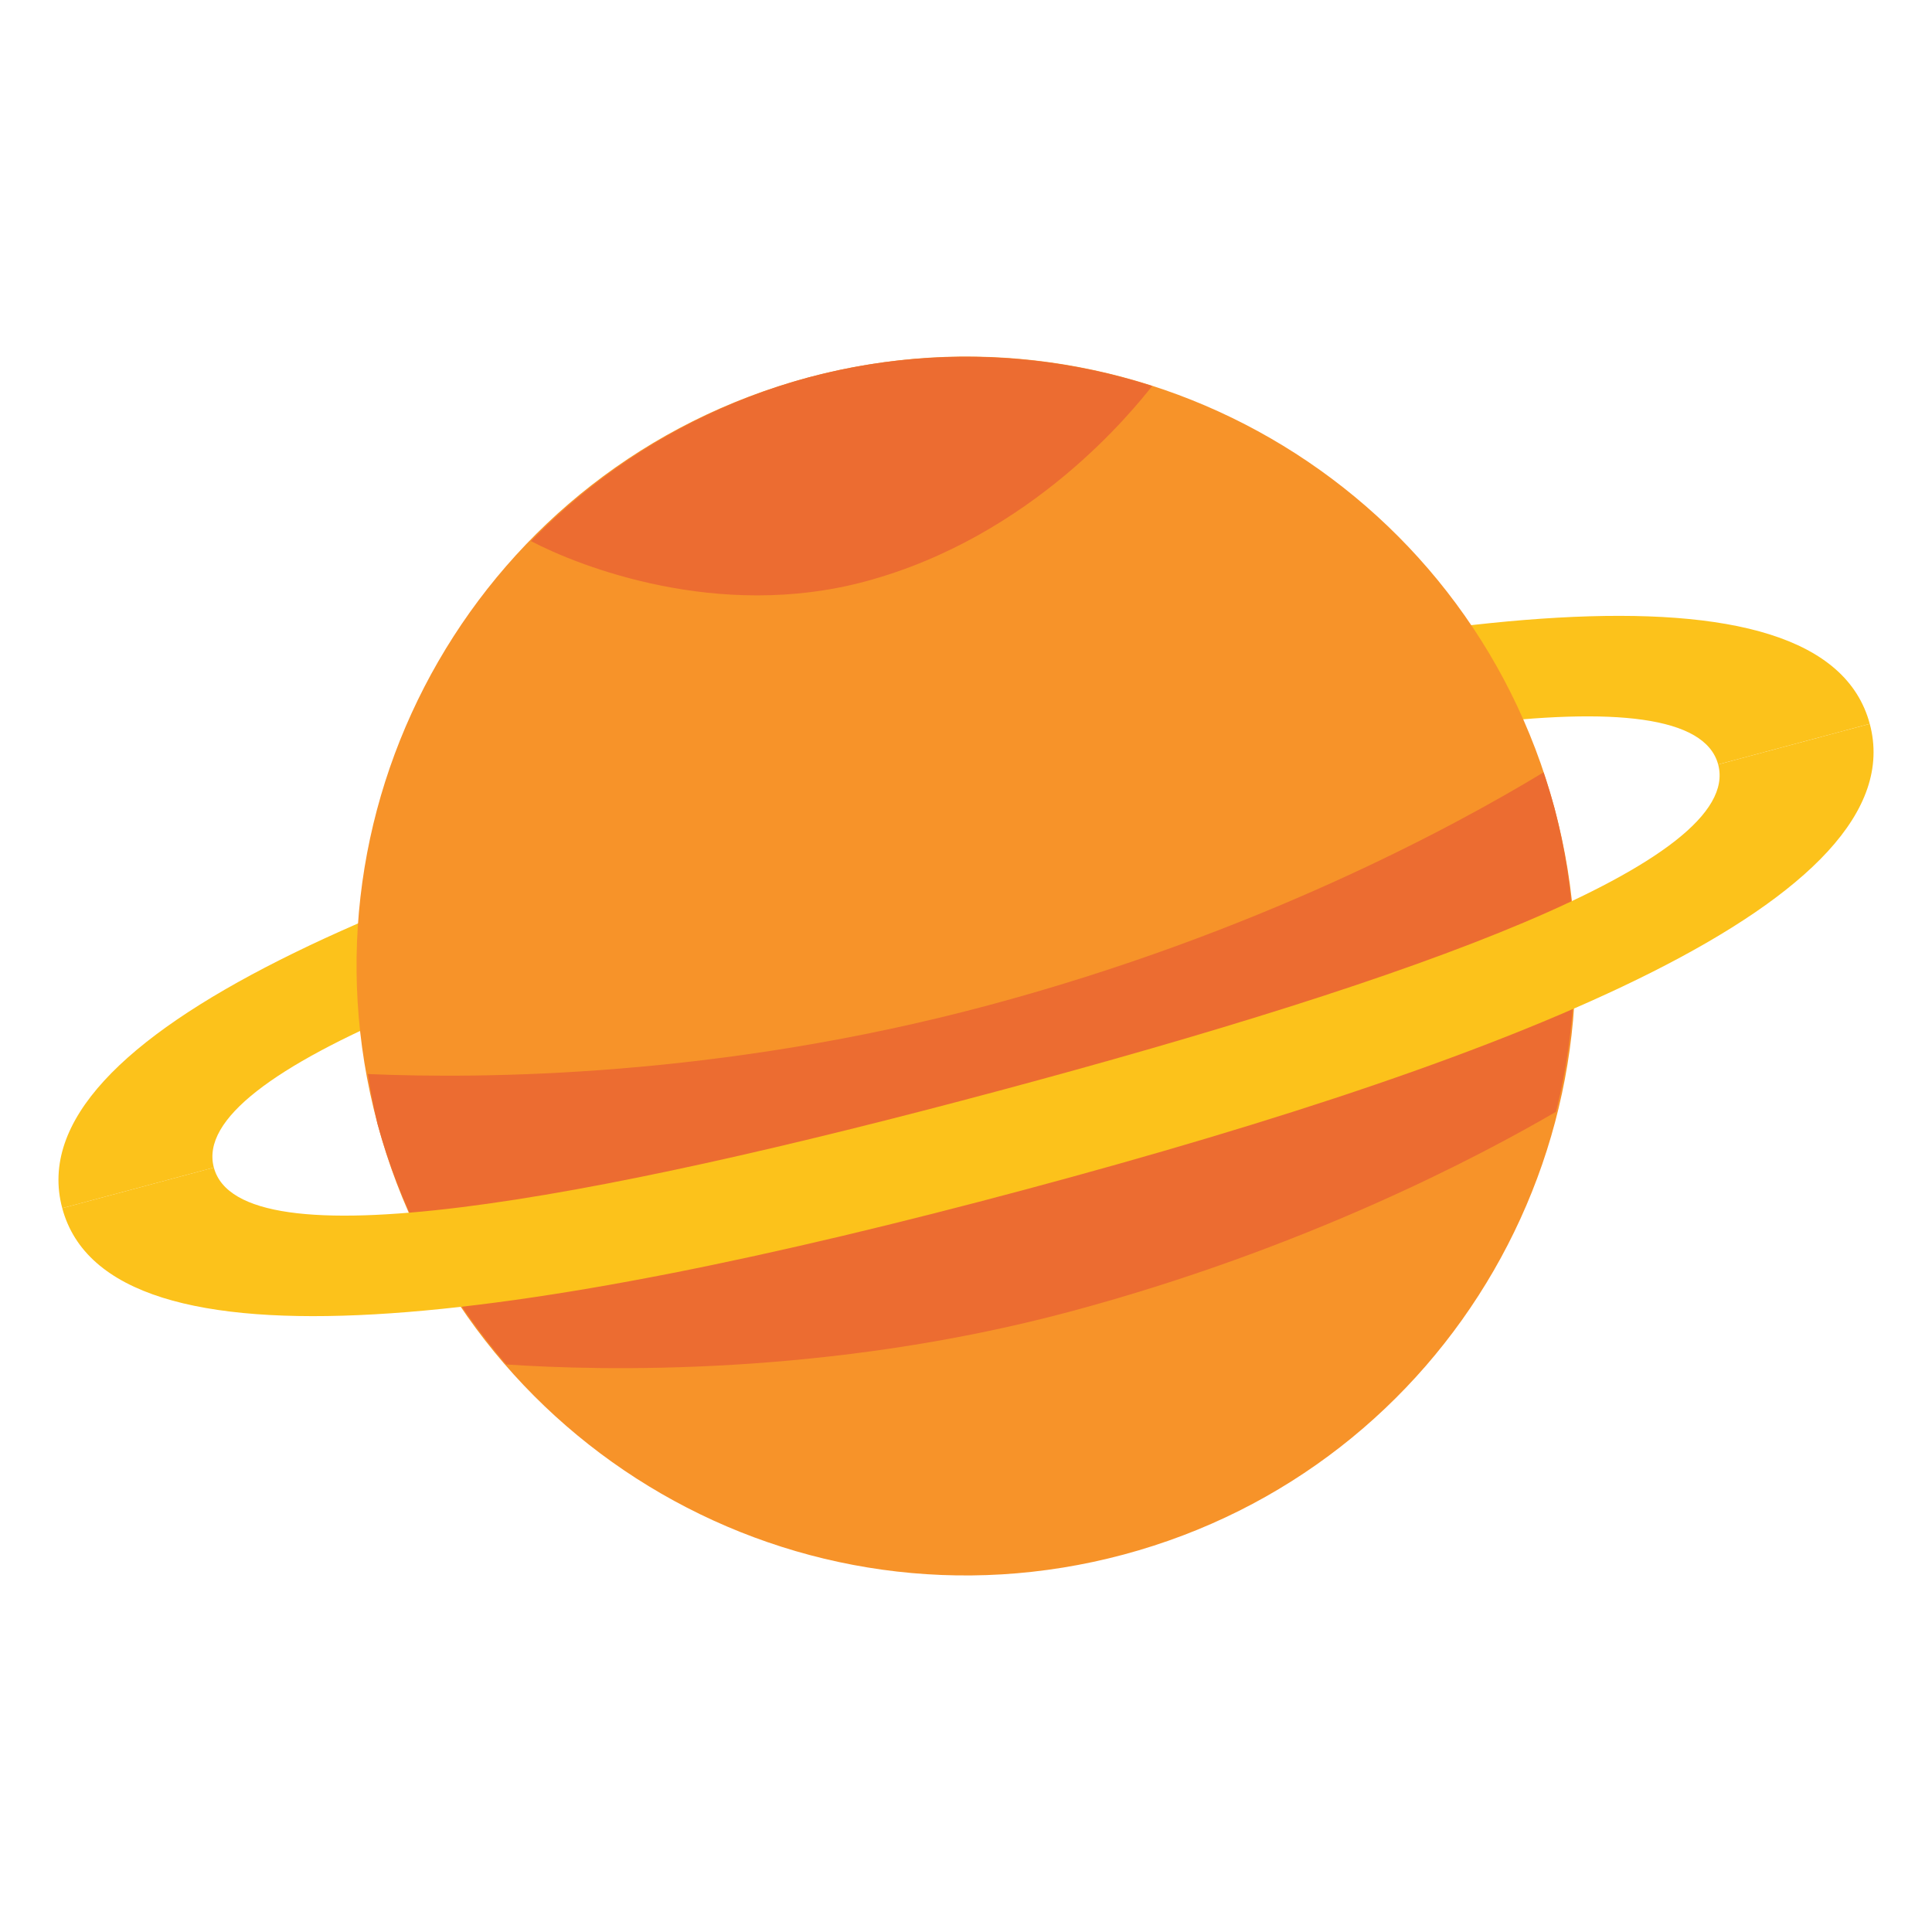
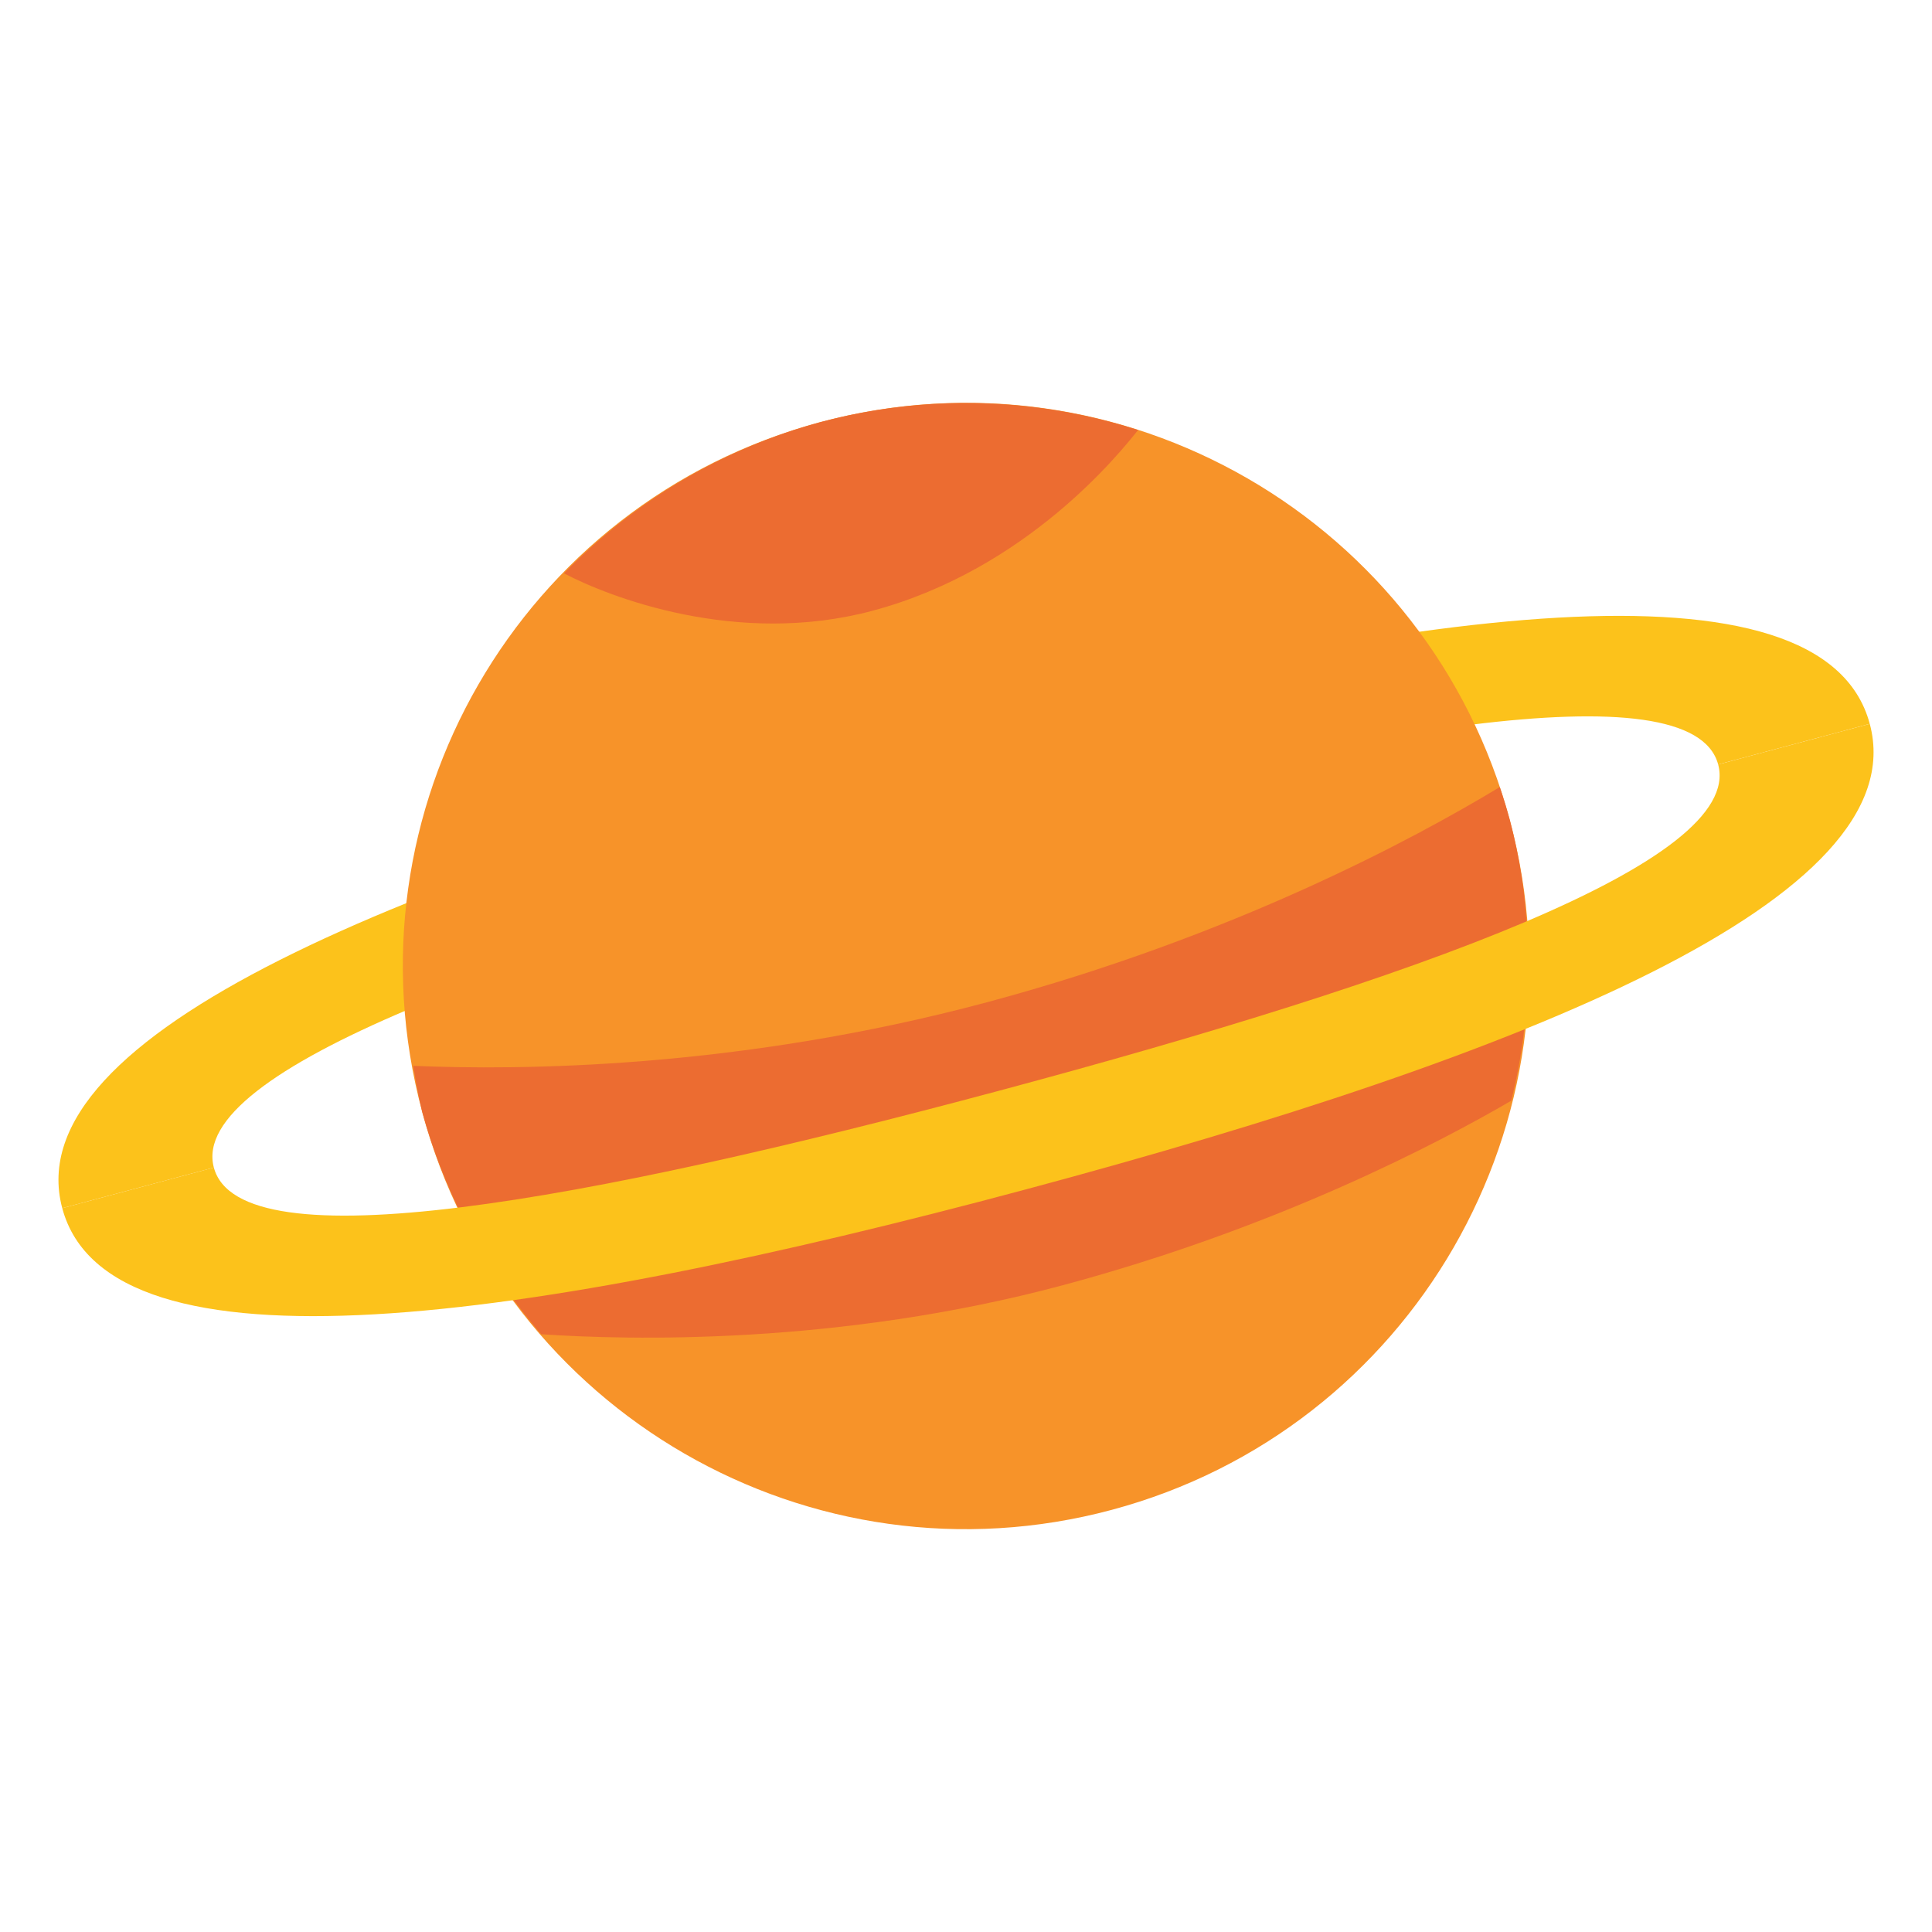
<svg xmlns="http://www.w3.org/2000/svg" width="100%" height="100%" viewBox="0 0 128 128" version="1.1" xml:space="preserve" style="fill-rule:evenodd;clip-rule:evenodd;stroke-linejoin:round;stroke-miterlimit:1.414;" id="svg15776">
  <defs id="defs15780">
        
        
    
        
        
    
        
        
    </defs>
  <path id="circle19283" style="fill:#fcc21b;fill-opacity:1;stroke-width:1.262" d="M 60.034,49.199 C 26.966,58.06 1.028,68.491 4.124,80.044 L 14.168,77.353 C 12.441,70.907 34.266,63.117 61.787,55.743 89.309,48.368 112.105,44.202 113.832,50.647 l 10.044,-2.691 C 120.781,36.403 93.103,40.339 60.034,49.199 Z" />
-   <circle cx="45.255" cy="78.384" r="40.368" style="fill:#f79329;fill-opacity:1;stroke-width:1.262" id="circle15748" transform="rotate(-15)" />
-   <path id="path24486" style="fill:#ec6c31;fill-opacity:1;stroke:none;stroke-width:5.669;stroke-linecap:round" d="m 53.552,25.008 c -6.986,1.9 -13.333,5.644 -18.375,10.84 3.169,1.668 12.384,5.291 22.123,2.682 C 68.422,35.55 75.094,27.131 76.336,25.574 68.954,23.201 61.044,23.004 53.552,25.008 Z m -29.179,46.15 c 0.166,1.105 0.378,2.202 0.635,3.29 0.465,1.697 1.041,3.362 1.724,4.983 0.001,0.002 0.003,0.005 0.004,0.007 0.127,0.303 0.256,0.605 0.39,0.904 l 0.015,0.032 c 0.605,1.35 1.284,2.666 2.033,3.942 7.31e-4,0.001 0.002,0.002 0.003,0.003 0.287,0.489 0.585,0.971 0.893,1.447 7.87e-4,0.001 0.002,0.002 0.003,0.003 0.687,1.066 1.423,2.1 2.207,3.097 0.003,0.004 0.006,0.009 0.01,0.014 0.406,0.514 0.819,1.024 1.25,1.519 6.274,0.425 21.293,0.801 37.377,-3.508 15.502,-4.154 27.078,-10.263 32.171,-13.233 0.393,-1.559 0.685,-3.136 0.888,-4.721 l 4.1e-4,-0.006 c 0.119,-0.913 0.206,-1.83 0.262,-2.749 7.3e-4,-0.017 0.004,-0.033 0.005,-0.05 0.044,-0.755 0.058,-1.512 0.059,-2.268 -1.1e-4,-0.012 -0.001,-0.024 -0.001,-0.036 -0.002,-1.241 -0.061,-2.48 -0.177,-3.716 -2.3e-4,-0.003 5.9e-4,-0.005 -8e-5,-0.008 -0.043,-0.466 -0.081,-0.932 -0.14,-1.396 l 4.1e-4,-0.006 c -0.219,-1.737 -0.551,-3.457 -0.994,-5.151 -0.218,-0.801 -0.46,-1.595 -0.727,-2.381 C 96.157,54.863 83.192,61.858 65.481,66.604 47.648,71.382 31.954,71.483 24.374,71.158 Z" />
+   <circle cx="45.255" cy="78.384" r="37.303" style="fill:#f79329;fill-opacity:1;stroke-width:1.262" id="circle15748" transform="rotate(-15)" />
+   <path id="path24486" style="fill:#ec6c31;fill-opacity:1;stroke:none;stroke-width:5.669;stroke-linecap:round" d="m 54.345,27.968 c -6.456,1.756 -12.321,5.216 -16.98,10.017 2.928,1.541 11.444,4.89 20.444,2.478 C 68.086,37.71 74.252,29.93 75.4,28.491 68.578,26.298 61.268,26.117 54.345,27.968 Z M 27.382,70.615 c 0.153,1.021 0.349,2.035 0.587,3.04 0.43,1.568 0.962,3.106 1.593,4.605 9.24e-4,0.002 0.003,0.004 0.004,0.006 0.117,0.28 0.237,0.559 0.36,0.836 l 0.014,0.03 c 0.559,1.248 1.186,2.464 1.879,3.643 6.75e-4,0.001 0.002,0.002 0.003,0.003 0.265,0.452 0.541,0.897 0.825,1.337 7.27e-4,0.001 0.002,0.002 0.003,0.003 0.634,0.985 1.315,1.94 2.039,2.862 0.003,0.004 0.006,0.009 0.009,0.013 0.375,0.475 0.757,0.946 1.155,1.404 5.798,0.393 19.677,0.741 34.54,-3.242 14.325,-3.838 25.023,-9.484 29.729,-12.228 0.363,-1.44 0.633,-2.898 0.821,-4.363 l 3.8e-4,-0.006 c 0.11,-0.844 0.191,-1.691 0.242,-2.541 6.7e-4,-0.015 0.004,-0.031 0.005,-0.046 0.041,-0.698 0.054,-1.397 0.055,-2.096 -1e-4,-0.011 -9.3e-4,-0.022 -9.3e-4,-0.033 -0.002,-1.146 -0.056,-2.292 -0.163,-3.434 -2.1e-4,-0.002 5.4e-4,-0.005 -8e-5,-0.007 -0.04,-0.43 -0.075,-0.861 -0.129,-1.29 l 3.8e-4,-0.006 c -0.203,-1.605 -0.509,-3.195 -0.918,-4.76 -0.201,-0.74 -0.425,-1.474 -0.672,-2.2 -5.645,3.412 -17.626,9.876 -33.992,14.262 -16.479,4.416 -30.981,4.508 -37.986,4.208 z" />
  <path id="path20147" style="fill:#fcc21b;fill-opacity:1;stroke-width:1.262" d="M 67.966,78.801 C 34.897,87.661 7.219,91.597 4.124,80.044 l 10.044,-2.691 c 1.727,6.446 24.523,2.279 52.045,-5.095 27.522,-7.374 49.347,-15.164 47.62,-21.61 l 10.044,-2.691 c 3.096,11.553 -22.842,21.984 -55.91,30.844 z" />
</svg>
